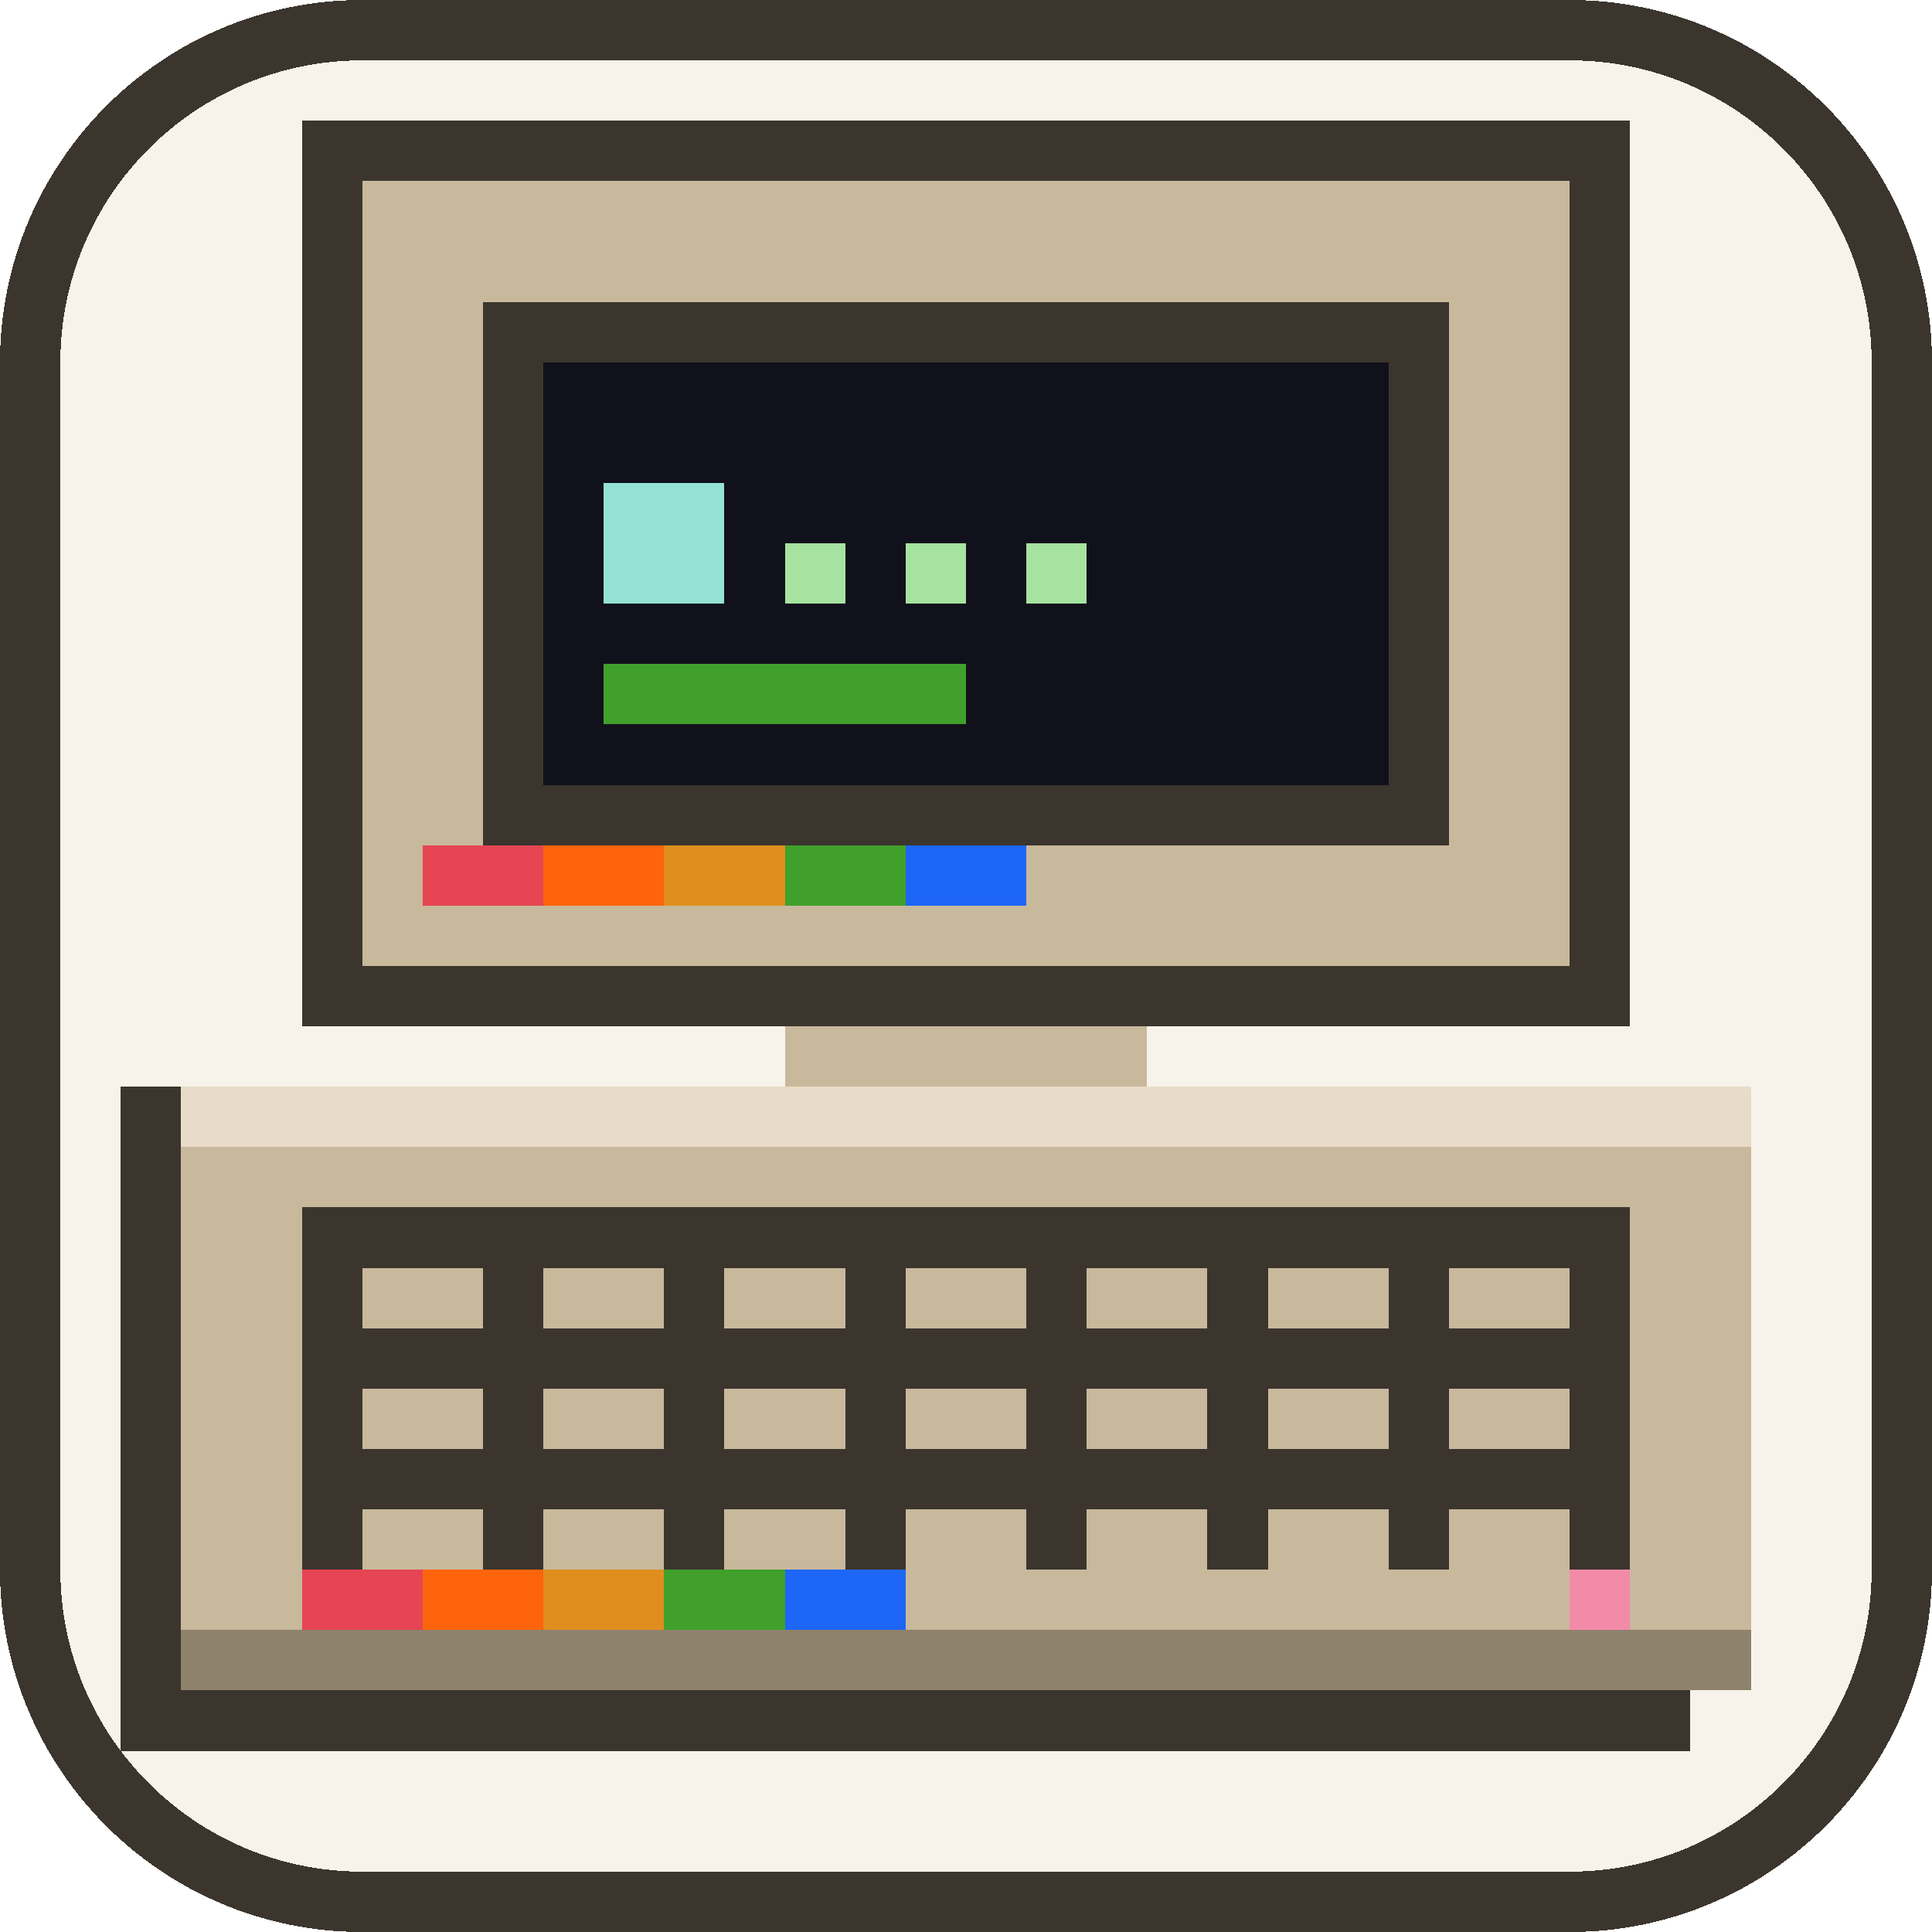
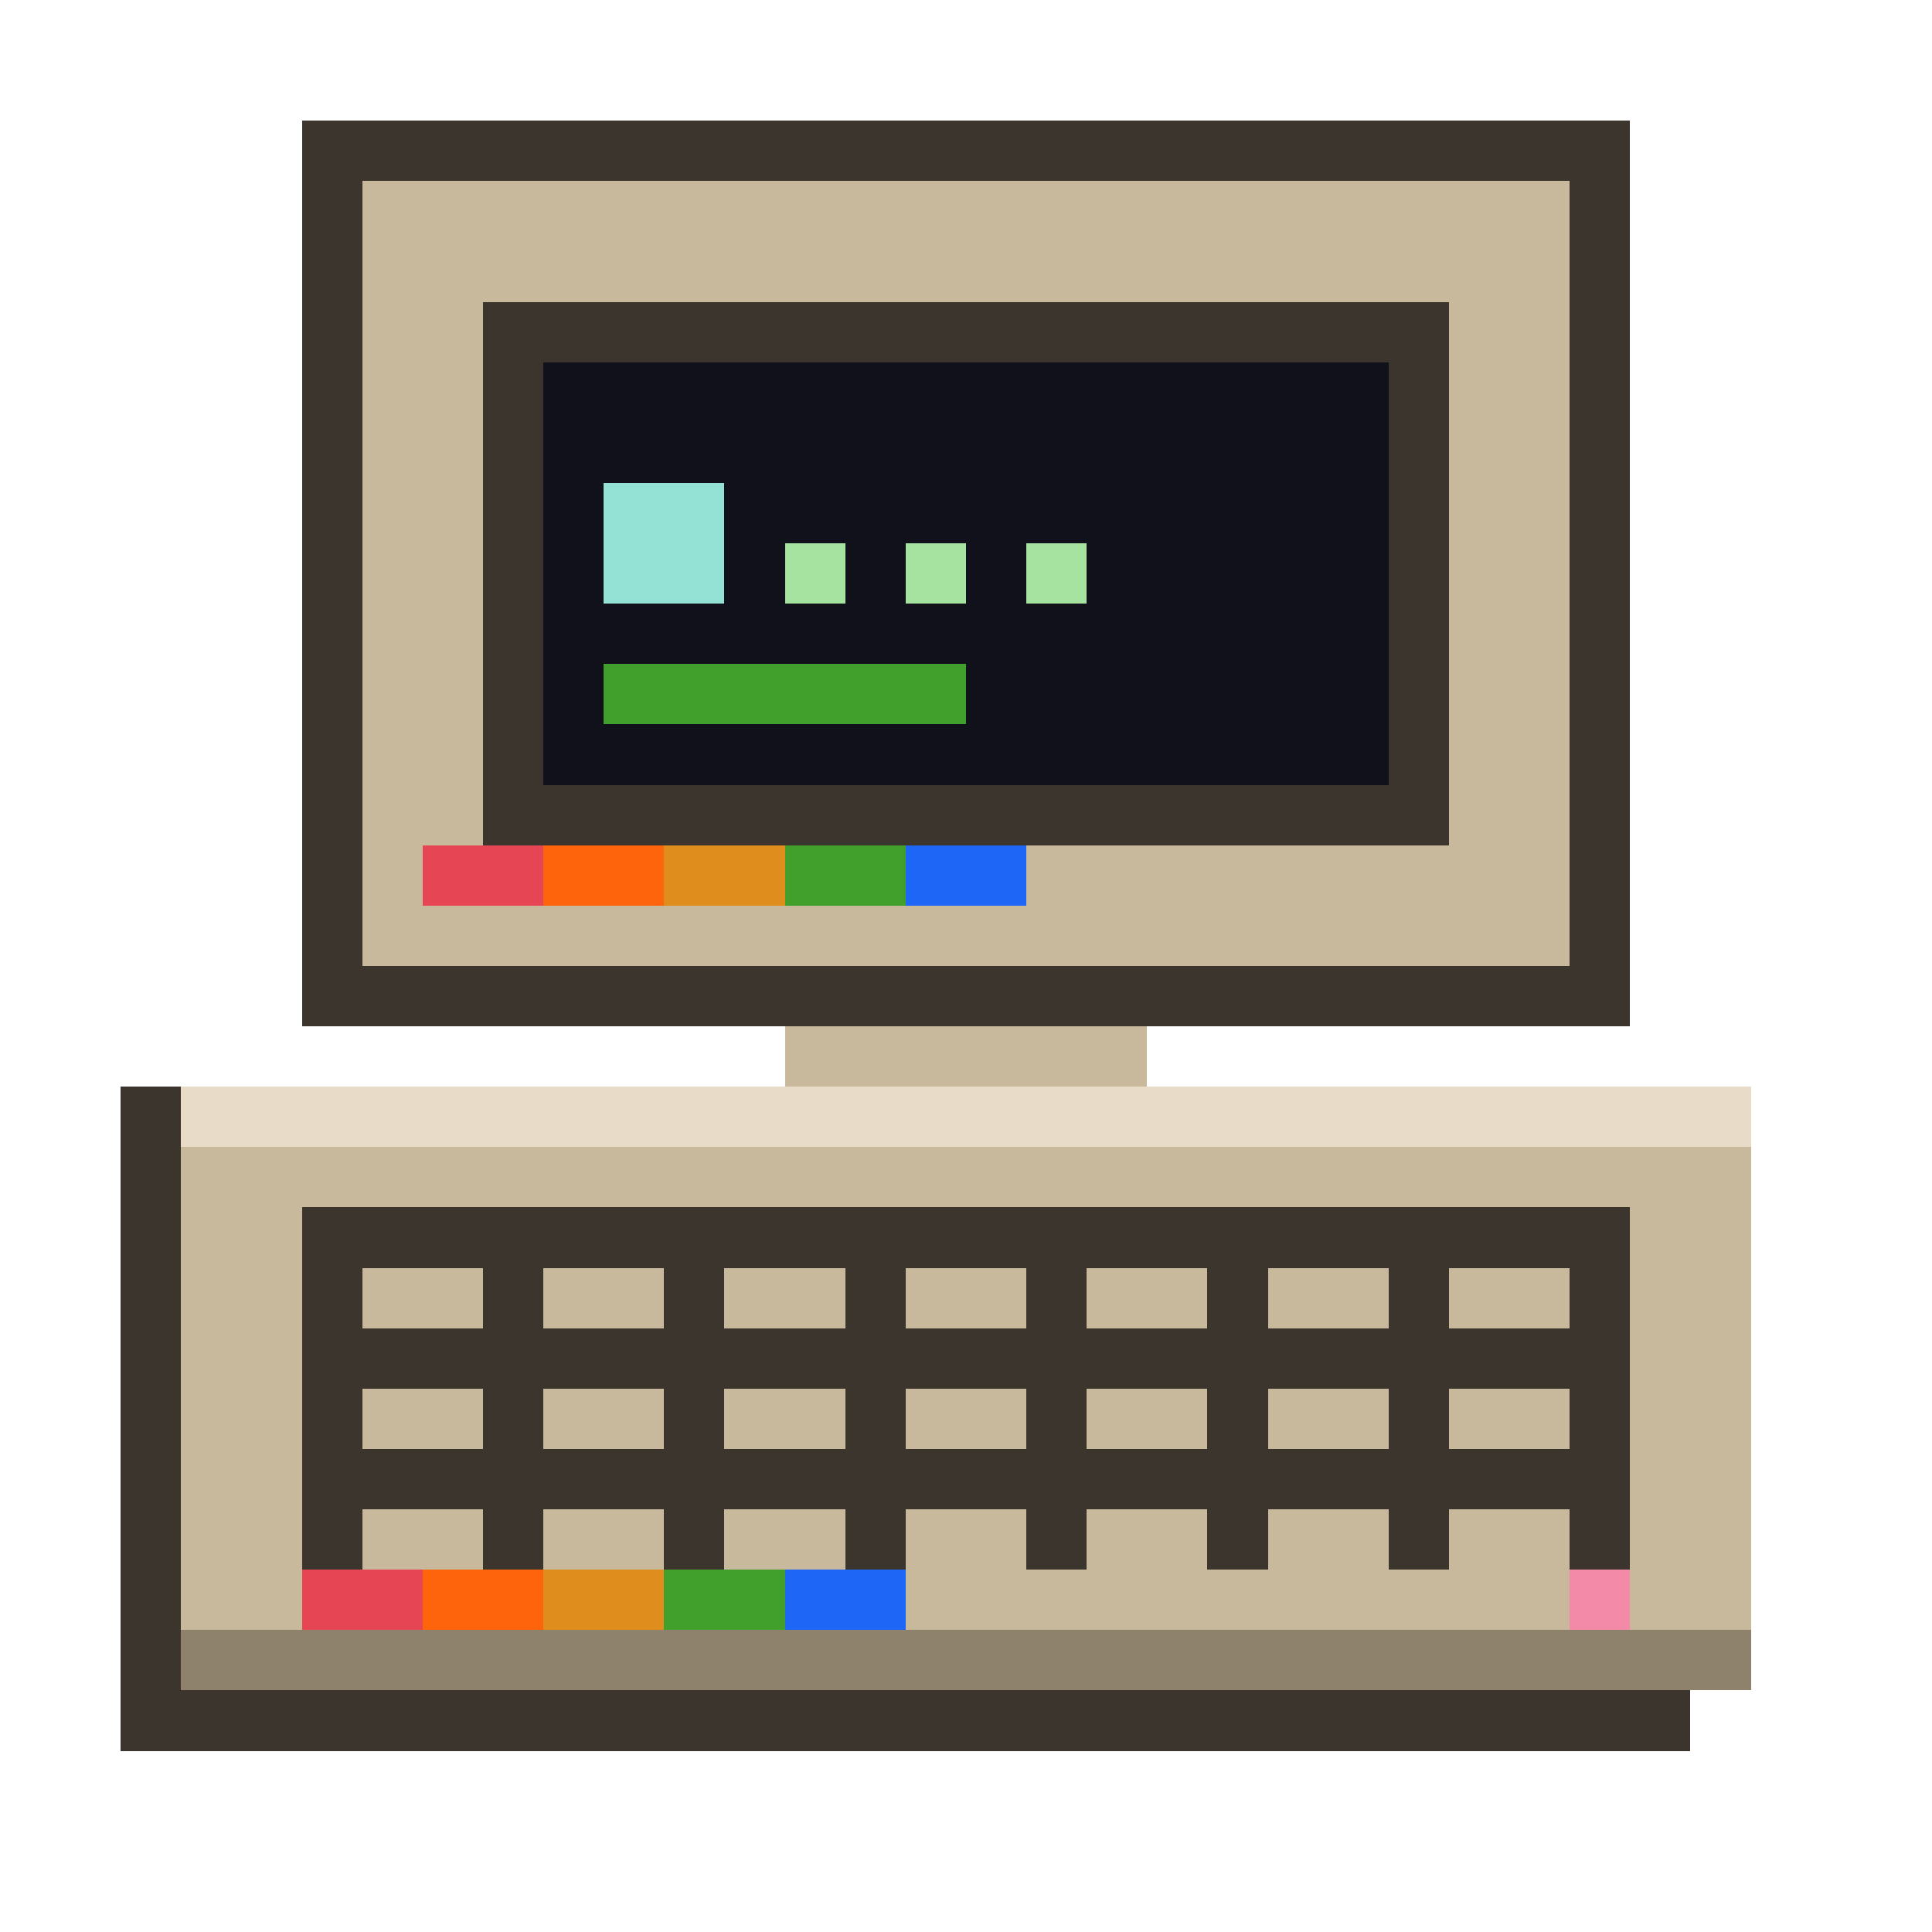
<svg xmlns="http://www.w3.org/2000/svg" viewBox="0 0 32 32" shape-rendering="crispEdges" role="img" aria-label="8-bit Commodore-style computer">
-   <rect width="32" height="32" rx="6" fill="#F7F3EA" />
-   <rect x="0.5" y="0.5" width="31" height="31" rx="5.5" fill="none" stroke="#3B352E" stroke-width="1" />
  <rect x="5" y="2" width="22" height="15" fill="#3B352E" />
  <rect x="6" y="3" width="20" height="13" fill="#C8B99C" />
  <rect x="8" y="5" width="16" height="9" fill="#3B352E" />
  <rect x="9" y="6" width="14" height="7" fill="#11111B" />
  <rect x="10" y="8" width="2" height="2" fill="#94E2D5" />
  <rect x="13" y="9" width="1" height="1" fill="#A6E3A1" />
  <rect x="15" y="9" width="1" height="1" fill="#A6E3A1" />
  <rect x="17" y="9" width="1" height="1" fill="#A6E3A1" />
  <rect x="10" y="11" width="6" height="1" fill="#40A02B" />
  <rect x="7" y="14" width="2" height="1" fill="#E64553" />
  <rect x="9" y="14" width="2" height="1" fill="#FE640B" />
  <rect x="11" y="14" width="2" height="1" fill="#DF8E1D" />
  <rect x="13" y="14" width="2" height="1" fill="#40A02B" />
  <rect x="15" y="14" width="2" height="1" fill="#1E66F5" />
  <rect x="14" y="16" width="4" height="1" fill="#3B352E" />
  <rect x="13" y="17" width="6" height="1" fill="#C8B99C" />
  <rect x="2" y="18" width="1" height="11" fill="#3B352E" />
  <rect x="27" y="18" width="1" height="11" fill="#3B352E" />
  <rect x="2" y="28" width="26" height="1" fill="#3B352E" />
  <rect x="3" y="18" width="26" height="10" fill="#C8B99C" />
  <rect x="3" y="18" width="26" height="1" fill="#E8DCC8" />
  <rect x="3" y="27" width="26" height="1" fill="#8F826D" />
  <rect x="5" y="20" width="22" height="6" fill="#3B352E" />
  <g fill="#C8B99C">
    <rect x="6" y="21" width="2" height="1" />
    <rect x="9" y="21" width="2" height="1" />
    <rect x="12" y="21" width="2" height="1" />
    <rect x="15" y="21" width="2" height="1" />
    <rect x="18" y="21" width="2" height="1" />
    <rect x="21" y="21" width="2" height="1" />
    <rect x="24" y="21" width="2" height="1" />
    <rect x="6" y="23" width="2" height="1" />
    <rect x="9" y="23" width="2" height="1" />
    <rect x="12" y="23" width="2" height="1" />
    <rect x="15" y="23" width="2" height="1" />
    <rect x="18" y="23" width="2" height="1" />
    <rect x="21" y="23" width="2" height="1" />
    <rect x="24" y="23" width="2" height="1" />
    <rect x="6" y="25" width="2" height="1" />
    <rect x="9" y="25" width="2" height="1" />
    <rect x="12" y="25" width="2" height="1" />
    <rect x="15" y="25" width="2" height="1" />
    <rect x="18" y="25" width="2" height="1" />
    <rect x="21" y="25" width="2" height="1" />
    <rect x="24" y="25" width="2" height="1" />
  </g>
  <rect x="5" y="26" width="2" height="1" fill="#E64553" />
  <rect x="7" y="26" width="2" height="1" fill="#FE640B" />
  <rect x="9" y="26" width="2" height="1" fill="#DF8E1D" />
  <rect x="11" y="26" width="2" height="1" fill="#40A02B" />
  <rect x="13" y="26" width="2" height="1" fill="#1E66F5" />
  <rect x="26" y="26" width="1" height="1" fill="#F38BA8" />
</svg>
